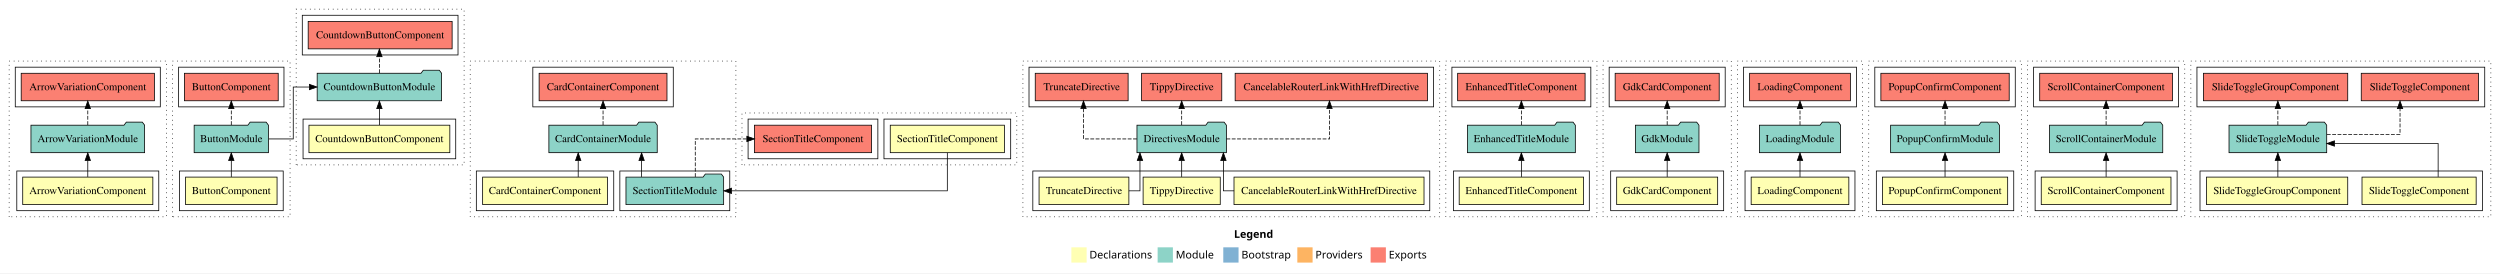
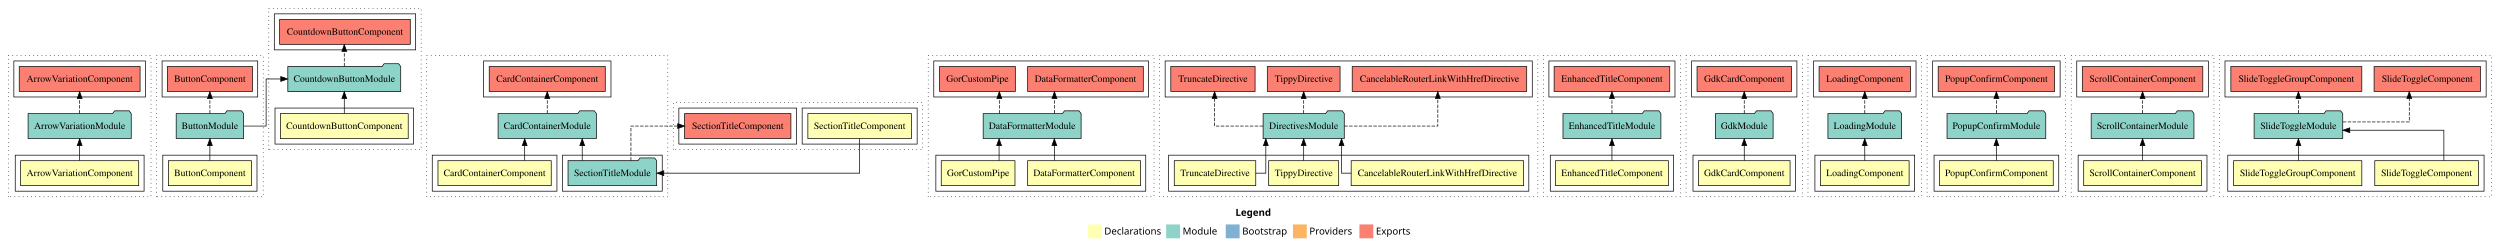
- <svg xmlns="http://www.w3.org/2000/svg" width="3275pt" height="358pt" viewBox="0.00 0.00 3275.00 358.00">
+ <svg xmlns="http://www.w3.org/2000/svg" width="3609pt" height="358pt" viewBox="0.00 0.00 3609.00 358.00">
  <g id="graph0" class="graph" transform="scale(1 1) rotate(0) translate(4 354)">
-     <polygon fill="#ffffff" stroke="transparent" points="-4,4 -4,-354 3271,-354 3271,4 -4,4" />
-     <text text-anchor="start" x="1612.509" y="-42.4" font-family="sans-serif" font-weight="bold" font-size="14.00" fill="#000000">Legend</text>
-     <polygon fill="#ffffb3" stroke="transparent" points="1399.5,-10 1399.5,-30 1419.5,-30 1419.5,-10 1399.5,-10" />
-     <text text-anchor="start" x="1423.129" y="-15.4" font-family="sans-serif" font-size="14.00" fill="#000000">  Declarations</text>
-     <polygon fill="#8dd3c7" stroke="transparent" points="1512.5,-10 1512.5,-30 1532.5,-30 1532.5,-10 1512.5,-10" />
-     <text text-anchor="start" x="1536.225" y="-15.4" font-family="sans-serif" font-size="14.00" fill="#000000">  Module</text>
-     <polygon fill="#80b1d3" stroke="transparent" points="1598.5,-10 1598.5,-30 1618.5,-30 1618.5,-10 1598.5,-10" />
-     <text text-anchor="start" x="1622.281" y="-15.4" font-family="sans-serif" font-size="14.00" fill="#000000">  Bootstrap</text>
-     <polygon fill="#fdb462" stroke="transparent" points="1695.5,-10 1695.5,-30 1715.5,-30 1715.5,-10 1695.5,-10" />
-     <text text-anchor="start" x="1719.173" y="-15.4" font-family="sans-serif" font-size="14.00" fill="#000000">  Providers</text>
-     <polygon fill="#fb8072" stroke="transparent" points="1791.5,-10 1791.5,-30 1811.5,-30 1811.5,-10 1791.5,-10" />
-     <text text-anchor="start" x="1815.226" y="-15.4" font-family="sans-serif" font-size="14.00" fill="#000000">  Exports</text>
+     <polygon fill="#ffffff" stroke="transparent" points="-4,4 -4,-354 3605,-354 3605,4 -4,4" />
+     <text text-anchor="start" x="1779.509" y="-42.4" font-family="sans-serif" font-weight="bold" font-size="14.00" fill="#000000">Legend</text>
+     <polygon fill="#ffffb3" stroke="transparent" points="1566.5,-10 1566.5,-30 1586.5,-30 1586.5,-10 1566.5,-10" />
+     <text text-anchor="start" x="1590.129" y="-15.4" font-family="sans-serif" font-size="14.00" fill="#000000">  Declarations</text>
+     <polygon fill="#8dd3c7" stroke="transparent" points="1679.5,-10 1679.5,-30 1699.5,-30 1699.5,-10 1679.5,-10" />
+     <text text-anchor="start" x="1703.225" y="-15.4" font-family="sans-serif" font-size="14.00" fill="#000000">  Module</text>
+     <polygon fill="#80b1d3" stroke="transparent" points="1765.5,-10 1765.5,-30 1785.5,-30 1785.5,-10 1765.5,-10" />
+     <text text-anchor="start" x="1789.281" y="-15.4" font-family="sans-serif" font-size="14.00" fill="#000000">  Bootstrap</text>
+     <polygon fill="#fdb462" stroke="transparent" points="1862.5,-10 1862.5,-30 1882.5,-30 1882.5,-10 1862.5,-10" />
+     <text text-anchor="start" x="1886.173" y="-15.4" font-family="sans-serif" font-size="14.00" fill="#000000">  Providers</text>
+     <polygon fill="#fb8072" stroke="transparent" points="1958.5,-10 1958.5,-30 1978.5,-30 1978.5,-10 1958.5,-10" />
+     <text text-anchor="start" x="1982.226" y="-15.4" font-family="sans-serif" font-size="14.00" fill="#000000">  Exports</text>
    <g id="clust1" class="cluster">
      <polygon fill="none" stroke="#000000" stroke-dasharray="1,5" points="8,-70 8,-274 214,-274 214,-70 8,-70" />
    </g>
    <g id="clust2" class="cluster">
      <polygon fill="none" stroke="#000000" points="18,-78 18,-130 204,-130 204,-78 18,-78" />
    </g>
    <g id="clust5" class="cluster">
      <polygon fill="none" stroke="#000000" points="16,-214 16,-266 206,-266 206,-214 16,-214" />
    </g>
    <g id="clust8" class="cluster">
      <polygon fill="none" stroke="#000000" stroke-dasharray="1,5" points="222,-70 222,-274 376,-274 376,-70 222,-70" />
    </g>
    <g id="clust9" class="cluster">
      <polygon fill="none" stroke="#000000" points="231,-78 231,-130 367,-130 367,-78 231,-78" />
    </g>
    <g id="clust12" class="cluster">
      <polygon fill="none" stroke="#000000" points="230,-214 230,-266 368,-266 368,-214 230,-214" />
    </g>
    <g id="clust15" class="cluster">
      <polygon fill="none" stroke="#000000" stroke-dasharray="1,5" points="612,-70 612,-274 960,-274 960,-70 612,-70" />
    </g>
    <g id="clust16" class="cluster">
      <polygon fill="none" stroke="#000000" points="620,-78 620,-130 800,-130 800,-78 620,-78" />
    </g>
    <g id="clust18" class="cluster">
      <polygon fill="none" stroke="#000000" points="808,-78 808,-130 952,-130 952,-78 808,-78" />
    </g>
    <g id="clust19" class="cluster">
      <polygon fill="none" stroke="#000000" points="694,-214 694,-266 878,-266 878,-214 694,-214" />
    </g>
    <g id="clust22" class="cluster">
      <polygon fill="none" stroke="#000000" stroke-dasharray="1,5" points="384,-138 384,-342 604,-342 604,-138 384,-138" />
    </g>
    <g id="clust23" class="cluster">
      <polygon fill="none" stroke="#000000" points="393,-146 393,-198 593,-198 593,-146 393,-146" />
    </g>
    <g id="clust26" class="cluster">
      <polygon fill="none" stroke="#000000" points="392,-282 392,-334 596,-334 596,-282 392,-282" />
    </g>
    <g id="clust29" class="cluster">
-       <polygon fill="none" stroke="#000000" stroke-dasharray="1,5" points="1336,-70 1336,-274 1882,-274 1882,-70 1336,-70" />
+       <polygon fill="none" stroke="#000000" stroke-dasharray="1,5" points="1336,-70 1336,-274 1662,-274 1662,-70 1336,-70" />
    </g>
    <g id="clust30" class="cluster">
-       <polygon fill="none" stroke="#000000" points="1349,-78 1349,-130 1869,-130 1869,-78 1349,-78" />
-     </g>
-     <g id="clust35" class="cluster">
-       <polygon fill="none" stroke="#000000" points="1344,-214 1344,-266 1874,-266 1874,-214 1344,-214" />
+       <polygon fill="none" stroke="#000000" points="1347,-78 1347,-130 1650,-130 1650,-78 1347,-78" />
+     </g>
+     <g id="clust34" class="cluster">
+       <polygon fill="none" stroke="#000000" points="1344,-214 1344,-266 1654,-266 1654,-214 1344,-214" />
+     </g>
+     <g id="clust37" class="cluster">
+       <polygon fill="none" stroke="#000000" stroke-dasharray="1,5" points="1670,-70 1670,-274 2216,-274 2216,-70 1670,-70" />
    </g>
    <g id="clust38" class="cluster">
-       <polygon fill="none" stroke="#000000" stroke-dasharray="1,5" points="1890,-70 1890,-274 2088,-274 2088,-70 1890,-70" />
-     </g>
-     <g id="clust39" class="cluster">
-       <polygon fill="none" stroke="#000000" points="1900,-78 1900,-130 2078,-130 2078,-78 1900,-78" />
-     </g>
-     <g id="clust42" class="cluster">
-       <polygon fill="none" stroke="#000000" points="1898,-214 1898,-266 2080,-266 2080,-214 1898,-214" />
-     </g>
-     <g id="clust45" class="cluster">
-       <polygon fill="none" stroke="#000000" stroke-dasharray="1,5" points="2096,-70 2096,-274 2264,-274 2264,-70 2096,-70" />
+       <polygon fill="none" stroke="#000000" points="1683,-78 1683,-130 2203,-130 2203,-78 1683,-78" />
+     </g>
+     <g id="clust43" class="cluster">
+       <polygon fill="none" stroke="#000000" points="1678,-214 1678,-266 2208,-266 2208,-214 1678,-214" />
    </g>
    <g id="clust46" class="cluster">
-       <polygon fill="none" stroke="#000000" points="2106,-78 2106,-130 2254,-130 2254,-78 2106,-78" />
-     </g>
-     <g id="clust49" class="cluster">
-       <polygon fill="none" stroke="#000000" points="2104,-214 2104,-266 2256,-266 2256,-214 2104,-214" />
-     </g>
-     <g id="clust52" class="cluster">
-       <polygon fill="none" stroke="#000000" stroke-dasharray="1,5" points="2272,-70 2272,-274 2436,-274 2436,-70 2272,-70" />
+       <polygon fill="none" stroke="#000000" stroke-dasharray="1,5" points="2224,-70 2224,-274 2422,-274 2422,-70 2224,-70" />
+     </g>
+     <g id="clust47" class="cluster">
+       <polygon fill="none" stroke="#000000" points="2234,-78 2234,-130 2412,-130 2412,-78 2234,-78" />
+     </g>
+     <g id="clust50" class="cluster">
+       <polygon fill="none" stroke="#000000" points="2232,-214 2232,-266 2414,-266 2414,-214 2232,-214" />
    </g>
    <g id="clust53" class="cluster">
-       <polygon fill="none" stroke="#000000" points="2282,-78 2282,-130 2426,-130 2426,-78 2282,-78" />
-     </g>
-     <g id="clust56" class="cluster">
-       <polygon fill="none" stroke="#000000" points="2280,-214 2280,-266 2428,-266 2428,-214 2280,-214" />
-     </g>
-     <g id="clust59" class="cluster">
-       <polygon fill="none" stroke="#000000" stroke-dasharray="1,5" points="2444,-70 2444,-274 2644,-274 2644,-70 2444,-70" />
+       <polygon fill="none" stroke="#000000" stroke-dasharray="1,5" points="2430,-70 2430,-274 2598,-274 2598,-70 2430,-70" />
+     </g>
+     <g id="clust54" class="cluster">
+       <polygon fill="none" stroke="#000000" points="2440,-78 2440,-130 2588,-130 2588,-78 2440,-78" />
+     </g>
+     <g id="clust57" class="cluster">
+       <polygon fill="none" stroke="#000000" points="2438,-214 2438,-266 2590,-266 2590,-214 2438,-214" />
    </g>
    <g id="clust60" class="cluster">
-       <polygon fill="none" stroke="#000000" points="2454,-78 2454,-130 2634,-130 2634,-78 2454,-78" />
-     </g>
-     <g id="clust63" class="cluster">
-       <polygon fill="none" stroke="#000000" points="2452,-214 2452,-266 2636,-266 2636,-214 2452,-214" />
-     </g>
-     <g id="clust66" class="cluster">
-       <polygon fill="none" stroke="#000000" stroke-dasharray="1,5" points="2652,-70 2652,-274 2858,-274 2858,-70 2652,-70" />
+       <polygon fill="none" stroke="#000000" stroke-dasharray="1,5" points="2606,-70 2606,-274 2770,-274 2770,-70 2606,-70" />
+     </g>
+     <g id="clust61" class="cluster">
+       <polygon fill="none" stroke="#000000" points="2616,-78 2616,-130 2760,-130 2760,-78 2616,-78" />
+     </g>
+     <g id="clust64" class="cluster">
+       <polygon fill="none" stroke="#000000" points="2614,-214 2614,-266 2762,-266 2762,-214 2614,-214" />
    </g>
    <g id="clust67" class="cluster">
-       <polygon fill="none" stroke="#000000" points="2662,-78 2662,-130 2848,-130 2848,-78 2662,-78" />
-     </g>
-     <g id="clust70" class="cluster">
-       <polygon fill="none" stroke="#000000" points="2660,-214 2660,-266 2850,-266 2850,-214 2660,-214" />
-     </g>
-     <g id="clust73" class="cluster">
+       <polygon fill="none" stroke="#000000" stroke-dasharray="1,5" points="2778,-70 2778,-274 2978,-274 2978,-70 2778,-70" />
+     </g>
+     <g id="clust68" class="cluster">
+       <polygon fill="none" stroke="#000000" points="2788,-78 2788,-130 2968,-130 2968,-78 2788,-78" />
+     </g>
+     <g id="clust71" class="cluster">
+       <polygon fill="none" stroke="#000000" points="2786,-214 2786,-266 2970,-266 2970,-214 2786,-214" />
+     </g>
+     <g id="clust74" class="cluster">
+       <polygon fill="none" stroke="#000000" stroke-dasharray="1,5" points="2986,-70 2986,-274 3192,-274 3192,-70 2986,-70" />
+     </g>
+     <g id="clust75" class="cluster">
+       <polygon fill="none" stroke="#000000" points="2996,-78 2996,-130 3182,-130 3182,-78 2996,-78" />
+     </g>
+     <g id="clust78" class="cluster">
+       <polygon fill="none" stroke="#000000" points="2994,-214 2994,-266 3184,-266 3184,-214 2994,-214" />
+     </g>
+     <g id="clust81" class="cluster">
      <polygon fill="none" stroke="#000000" stroke-dasharray="1,5" points="968,-138 968,-206 1328,-206 1328,-138 968,-138" />
    </g>
-     <g id="clust74" class="cluster">
+     <g id="clust82" class="cluster">
      <polygon fill="none" stroke="#000000" points="1154,-146 1154,-198 1320,-198 1320,-146 1154,-146" />
    </g>
-     <g id="clust77" class="cluster">
+     <g id="clust85" class="cluster">
      <polygon fill="none" stroke="#000000" points="976,-146 976,-198 1146,-198 1146,-146 976,-146" />
    </g>
-     <g id="clust80" class="cluster">
-       <polygon fill="none" stroke="#000000" stroke-dasharray="1,5" points="2866,-70 2866,-274 3259,-274 3259,-70 2866,-70" />
-     </g>
-     <g id="clust81" class="cluster">
-       <polygon fill="none" stroke="#000000" points="2878,-78 2878,-130 3248,-130 3248,-78 2878,-78" />
-     </g>
-     <g id="clust85" class="cluster">
-       <polygon fill="none" stroke="#000000" points="2874,-214 2874,-266 3251,-266 3251,-214 2874,-214" />
+     <g id="clust88" class="cluster">
+       <polygon fill="none" stroke="#000000" stroke-dasharray="1,5" points="3200,-70 3200,-274 3593,-274 3593,-70 3200,-70" />
+     </g>
+     <g id="clust89" class="cluster">
+       <polygon fill="none" stroke="#000000" points="3212,-78 3212,-130 3582,-130 3582,-78 3212,-78" />
+     </g>
+     <g id="clust93" class="cluster">
+       <polygon fill="none" stroke="#000000" points="3208,-214 3208,-266 3585,-266 3585,-214 3208,-214" />
    </g>
    <g id="node1" class="node">
      <polygon fill="#ffffb3" stroke="#000000" points="196.235,-122 25.765,-122 25.765,-86 196.235,-86 196.235,-122" />
      <text text-anchor="middle" x="111" y="-99.8" font-family="Times,serif" font-size="14.00" fill="#000000">ArrowVariationComponent</text>
    </g>
    <g id="node2" class="node">
      <polygon fill="#8dd3c7" stroke="#000000" points="185.452,-190 182.452,-194 161.452,-194 158.452,-190 36.548,-190 36.548,-154 185.452,-154 185.452,-190" />
      <text text-anchor="middle" x="111" y="-167.8" font-family="Times,serif" font-size="14.00" fill="#000000">ArrowVariationModule</text>
    </g>
    <g id="edge1" class="edge">
      <path fill="none" stroke="#000000" d="M111,-122.223C111,-122.223 111,-143.727 111,-143.727" />
      <polygon fill="#000000" stroke="#000000" points="107.5,-143.727 111,-153.727 114.5,-143.727 107.5,-143.727" />
    </g>
    <g id="node3" class="node">
      <polygon fill="#fb8072" stroke="#000000" points="198.235,-258 23.765,-258 23.765,-222 198.235,-222 198.235,-258" />
      <text text-anchor="middle" x="111" y="-235.8" font-family="Times,serif" font-size="14.00" fill="#000000">ArrowVariationComponent </text>
    </g>
    <g id="edge2" class="edge">
      <path fill="none" stroke="#000000" stroke-dasharray="5,2" d="M111,-190.223C111,-190.223 111,-211.727 111,-211.727" />
      <polygon fill="#000000" stroke="#000000" points="107.5,-211.727 111,-221.727 114.5,-211.727 107.5,-211.727" />
    </g>
    <g id="node4" class="node">
      <polygon fill="#ffffb3" stroke="#000000" points="358.951,-122 239.049,-122 239.049,-86 358.951,-86 358.951,-122" />
      <text text-anchor="middle" x="299" y="-99.8" font-family="Times,serif" font-size="14.00" fill="#000000">ButtonComponent</text>
    </g>
    <g id="node5" class="node">
      <polygon fill="#8dd3c7" stroke="#000000" points="347.668,-190 344.668,-194 323.668,-194 320.668,-190 250.332,-190 250.332,-154 347.668,-154 347.668,-190" />
      <text text-anchor="middle" x="299" y="-167.8" font-family="Times,serif" font-size="14.00" fill="#000000">ButtonModule</text>
    </g>
    <g id="edge3" class="edge">
      <path fill="none" stroke="#000000" d="M299,-122.223C299,-122.223 299,-143.727 299,-143.727" />
      <polygon fill="#000000" stroke="#000000" points="295.5,-143.727 299,-153.727 302.5,-143.727 295.5,-143.727" />
    </g>
    <g id="node6" class="node">
      <polygon fill="#fb8072" stroke="#000000" points="360.45,-258 237.55,-258 237.55,-222 360.45,-222 360.45,-258" />
      <text text-anchor="middle" x="299" y="-235.8" font-family="Times,serif" font-size="14.00" fill="#000000">ButtonComponent </text>
    </g>
    <g id="edge4" class="edge">
      <path fill="none" stroke="#000000" stroke-dasharray="5,2" d="M299,-190.223C299,-190.223 299,-211.727 299,-211.727" />
      <polygon fill="#000000" stroke="#000000" points="295.5,-211.727 299,-221.727 302.5,-211.727 295.5,-211.727" />
    </g>
    <g id="node12" class="node">
      <polygon fill="#8dd3c7" stroke="#000000" points="574.501,-258 571.501,-262 550.501,-262 547.501,-258 411.499,-258 411.499,-222 574.501,-222 574.501,-258" />
      <text text-anchor="middle" x="493" y="-235.8" font-family="Times,serif" font-size="14.00" fill="#000000">CountdownButtonModule</text>
    </g>
    <g id="edge9" class="edge">
      <path fill="none" stroke="#000000" d="M348.087,-172C365.181,-172 380.167,-172 380.167,-172 380.167,-172 380.167,-240 380.167,-240 380.167,-240 401.298,-240 401.298,-240" />
      <polygon fill="#000000" stroke="#000000" points="401.298,-243.5 411.298,-240 401.297,-236.5 401.298,-243.5" />
    </g>
    <g id="node7" class="node">
      <polygon fill="#ffffb3" stroke="#000000" points="791.752,-122 628.248,-122 628.248,-86 791.752,-86 791.752,-122" />
      <text text-anchor="middle" x="710" y="-99.8" font-family="Times,serif" font-size="14.00" fill="#000000">CardContainerComponent</text>
    </g>
    <g id="node8" class="node">
      <polygon fill="#8dd3c7" stroke="#000000" points="856.969,-190 853.969,-194 832.969,-194 829.969,-190 715.031,-190 715.031,-154 856.969,-154 856.969,-190" />
      <text text-anchor="middle" x="786" y="-167.8" font-family="Times,serif" font-size="14.00" fill="#000000">CardContainerModule</text>
    </g>
    <g id="edge5" class="edge">
      <path fill="none" stroke="#000000" d="M753.446,-122.223C753.446,-122.223 753.446,-143.727 753.446,-143.727" />
      <polygon fill="#000000" stroke="#000000" points="749.946,-143.727 753.446,-153.727 756.946,-143.727 749.946,-143.727" />
    </g>
    <g id="node10" class="node">
      <polygon fill="#fb8072" stroke="#000000" points="869.752,-258 702.248,-258 702.248,-222 869.752,-222 869.752,-258" />
      <text text-anchor="middle" x="786" y="-235.8" font-family="Times,serif" font-size="14.00" fill="#000000">CardContainerComponent </text>
    </g>
    <g id="edge7" class="edge">
      <path fill="none" stroke="#000000" stroke-dasharray="5,2" d="M786,-190.223C786,-190.223 786,-211.727 786,-211.727" />
      <polygon fill="#000000" stroke="#000000" points="782.5,-211.727 786,-221.727 789.5,-211.727 782.5,-211.727" />
    </g>
    <g id="node9" class="node">
      <polygon fill="#8dd3c7" stroke="#000000" points="943.982,-122 940.982,-126 919.982,-126 916.982,-122 816.018,-122 816.018,-86 943.982,-86 943.982,-122" />
      <text text-anchor="middle" x="880" y="-99.8" font-family="Times,serif" font-size="14.00" fill="#000000">SectionTitleModule</text>
    </g>
    <g id="edge6" class="edge">
      <path fill="none" stroke="#000000" d="M836.497,-122.223C836.497,-122.223 836.497,-143.727 836.497,-143.727" />
      <polygon fill="#000000" stroke="#000000" points="832.997,-143.727 836.497,-153.727 839.997,-143.727 832.997,-143.727" />
    </g>
-     <g id="node37" class="node">
+     <g id="node42" class="node">
      <polygon fill="#fb8072" stroke="#000000" points="1137.765,-190 984.235,-190 984.235,-154 1137.765,-154 1137.765,-190" />
      <text text-anchor="middle" x="1061" y="-167.8" font-family="Times,serif" font-size="14.00" fill="#000000">SectionTitleComponent </text>
    </g>
-     <g id="edge28" class="edge">
+     <g id="edge32" class="edge">
      <path fill="none" stroke="#000000" stroke-dasharray="5,2" d="M906.808,-122.223C906.808,-142.365 906.808,-172 906.808,-172 906.808,-172 974.356,-172 974.356,-172" />
      <polygon fill="#000000" stroke="#000000" points="974.356,-175.5 984.356,-172 974.356,-168.5 974.356,-175.5" />
    </g>
    <g id="node11" class="node">
      <polygon fill="#ffffb3" stroke="#000000" points="585.284,-190 400.716,-190 400.716,-154 585.284,-154 585.284,-190" />
      <text text-anchor="middle" x="493" y="-167.8" font-family="Times,serif" font-size="14.00" fill="#000000">CountdownButtonComponent</text>
    </g>
    <g id="edge8" class="edge">
      <path fill="none" stroke="#000000" d="M493,-190.223C493,-190.223 493,-211.727 493,-211.727" />
      <polygon fill="#000000" stroke="#000000" points="489.5,-211.727 493,-221.727 496.5,-211.727 489.5,-211.727" />
    </g>
    <g id="node13" class="node">
      <polygon fill="#fb8072" stroke="#000000" points="588.284,-326 399.716,-326 399.716,-290 588.284,-290 588.284,-326" />
      <text text-anchor="middle" x="494" y="-303.8" font-family="Times,serif" font-size="14.00" fill="#000000">CountdownButtonComponent </text>
    </g>
    <g id="edge10" class="edge">
      <path fill="none" stroke="#000000" stroke-dasharray="5,2" d="M493,-258.223C493,-258.223 493,-279.727 493,-279.727" />
      <polygon fill="#000000" stroke="#000000" points="489.5,-279.727 493,-289.727 496.5,-279.727 489.5,-279.727" />
    </g>
    <g id="node14" class="node">
-       <polygon fill="#ffffb3" stroke="#000000" points="1861.458,-122 1612.542,-122 1612.542,-86 1861.458,-86 1861.458,-122" />
-       <text text-anchor="middle" x="1737" y="-99.8" font-family="Times,serif" font-size="14.00" fill="#000000">CancelableRouterLinkWithHrefDirective</text>
+       <polygon fill="#ffffb3" stroke="#000000" points="1642.464,-122 1479.536,-122 1479.536,-86 1642.464,-86 1642.464,-122" />
+       <text text-anchor="middle" x="1561" y="-99.8" font-family="Times,serif" font-size="14.00" fill="#000000">DataFormatterComponent</text>
+     </g>
+     <g id="node16" class="node">
+       <polygon fill="#8dd3c7" stroke="#000000" points="1556.681,-190 1553.681,-194 1532.681,-194 1529.681,-190 1415.319,-190 1415.319,-154 1556.681,-154 1556.681,-190" />
+       <text text-anchor="middle" x="1486" y="-167.8" font-family="Times,serif" font-size="14.00" fill="#000000">DataFormatterModule</text>
+     </g>
+     <g id="edge11" class="edge">
+       <path fill="none" stroke="#000000" d="M1518.054,-122.223C1518.054,-122.223 1518.054,-143.727 1518.054,-143.727" />
+       <polygon fill="#000000" stroke="#000000" points="1514.554,-143.727 1518.054,-153.727 1521.554,-143.727 1514.554,-143.727" />
+     </g>
+     <g id="node15" class="node">
+       <polygon fill="#ffffb3" stroke="#000000" points="1461.218,-122 1354.782,-122 1354.782,-86 1461.218,-86 1461.218,-122" />
+       <text text-anchor="middle" x="1408" y="-99.8" font-family="Times,serif" font-size="14.00" fill="#000000">GorCustomPipe</text>
+     </g>
+     <g id="edge12" class="edge">
+       <path fill="none" stroke="#000000" d="M1438.259,-122.223C1438.259,-122.223 1438.259,-143.727 1438.259,-143.727" />
+       <polygon fill="#000000" stroke="#000000" points="1434.759,-143.727 1438.259,-153.727 1441.759,-143.727 1434.759,-143.727" />
    </g>
    <g id="node17" class="node">
-       <polygon fill="#8dd3c7" stroke="#000000" points="1602.577,-190 1599.577,-194 1578.577,-194 1575.577,-190 1485.423,-190 1485.423,-154 1602.577,-154 1602.577,-190" />
-       <text text-anchor="middle" x="1544" y="-167.8" font-family="Times,serif" font-size="14.00" fill="#000000">DirectivesModule</text>
-     </g>
-     <g id="edge11" class="edge">
-       <path fill="none" stroke="#000000" d="M1612.678,-104C1604.034,-104 1598.651,-104 1598.651,-104 1598.651,-104 1598.651,-143.777 1598.651,-143.777" />
-       <polygon fill="#000000" stroke="#000000" points="1595.151,-143.777 1598.651,-153.777 1602.151,-143.777 1595.151,-143.777" />
-     </g>
-     <g id="node15" class="node">
-       <polygon fill="#ffffb3" stroke="#000000" points="1594.527,-122 1493.473,-122 1493.473,-86 1594.527,-86 1594.527,-122" />
-       <text text-anchor="middle" x="1544" y="-99.8" font-family="Times,serif" font-size="14.00" fill="#000000">TippyDirective</text>
-     </g>
-     <g id="edge12" class="edge">
-       <path fill="none" stroke="#000000" d="M1544,-122.223C1544,-122.223 1544,-143.727 1544,-143.727" />
-       <polygon fill="#000000" stroke="#000000" points="1540.5,-143.727 1544,-153.727 1547.5,-143.727 1540.5,-143.727" />
-     </g>
-     <g id="node16" class="node">
-       <polygon fill="#ffffb3" stroke="#000000" points="1474.831,-122 1357.169,-122 1357.169,-86 1474.831,-86 1474.831,-122" />
-       <text text-anchor="middle" x="1416" y="-99.8" font-family="Times,serif" font-size="14.00" fill="#000000">TruncateDirective</text>
+       <polygon fill="#fb8072" stroke="#000000" points="1646.464,-258 1479.536,-258 1479.536,-222 1646.464,-222 1646.464,-258" />
+       <text text-anchor="middle" x="1563" y="-235.8" font-family="Times,serif" font-size="14.00" fill="#000000">DataFormatterComponent </text>
    </g>
    <g id="edge13" class="edge">
-       <path fill="none" stroke="#000000" d="M1474.858,-104C1483.385,-104 1489.349,-104 1489.349,-104 1489.349,-104 1489.349,-143.777 1489.349,-143.777" />
-       <polygon fill="#000000" stroke="#000000" points="1485.849,-143.777 1489.349,-153.777 1492.849,-143.777 1485.849,-143.777" />
+       <path fill="none" stroke="#000000" stroke-dasharray="5,2" d="M1518.179,-190.223C1518.179,-190.223 1518.179,-211.727 1518.179,-211.727" />
+       <polygon fill="#000000" stroke="#000000" points="1514.679,-211.727 1518.179,-221.727 1521.679,-211.727 1514.679,-211.727" />
    </g>
    <g id="node18" class="node">
-       <polygon fill="#fb8072" stroke="#000000" points="1865.957,-258 1614.043,-258 1614.043,-222 1865.957,-222 1865.957,-258" />
-       <text text-anchor="middle" x="1740" y="-235.8" font-family="Times,serif" font-size="14.00" fill="#000000">CancelableRouterLinkWithHrefDirective </text>
+       <polygon fill="#fb8072" stroke="#000000" points="1461.718,-258 1352.282,-258 1352.282,-222 1461.718,-222 1461.718,-258" />
+       <text text-anchor="middle" x="1407" y="-235.8" font-family="Times,serif" font-size="14.00" fill="#000000">GorCustomPipe </text>
    </g>
    <g id="edge14" class="edge">
-       <path fill="none" stroke="#000000" stroke-dasharray="5,2" d="M1602.619,-172C1659.608,-172 1737.625,-172 1737.625,-172 1737.625,-172 1737.625,-211.777 1737.625,-211.777" />
-       <polygon fill="#000000" stroke="#000000" points="1734.125,-211.777 1737.625,-221.777 1741.125,-211.777 1734.125,-211.777" />
+       <path fill="none" stroke="#000000" stroke-dasharray="5,2" d="M1438.634,-190.223C1438.634,-190.223 1438.634,-211.727 1438.634,-211.727" />
+       <polygon fill="#000000" stroke="#000000" points="1435.134,-211.727 1438.634,-221.727 1442.134,-211.727 1435.134,-211.727" />
    </g>
    <g id="node19" class="node">
-       <polygon fill="#fb8072" stroke="#000000" points="1596.526,-258 1491.474,-258 1491.474,-222 1596.526,-222 1596.526,-258" />
-       <text text-anchor="middle" x="1544" y="-235.8" font-family="Times,serif" font-size="14.00" fill="#000000">TippyDirective </text>
+       <polygon fill="#ffffb3" stroke="#000000" points="2195.458,-122 1946.542,-122 1946.542,-86 2195.458,-86 2195.458,-122" />
+       <text text-anchor="middle" x="2071" y="-99.8" font-family="Times,serif" font-size="14.00" fill="#000000">CancelableRouterLinkWithHrefDirective</text>
+     </g>
+     <g id="node22" class="node">
+       <polygon fill="#8dd3c7" stroke="#000000" points="1936.577,-190 1933.577,-194 1912.577,-194 1909.577,-190 1819.423,-190 1819.423,-154 1936.577,-154 1936.577,-190" />
+       <text text-anchor="middle" x="1878" y="-167.8" font-family="Times,serif" font-size="14.00" fill="#000000">DirectivesModule</text>
    </g>
    <g id="edge15" class="edge">
-       <path fill="none" stroke="#000000" stroke-dasharray="5,2" d="M1544,-190.223C1544,-190.223 1544,-211.727 1544,-211.727" />
-       <polygon fill="#000000" stroke="#000000" points="1540.5,-211.727 1544,-221.727 1547.5,-211.727 1540.5,-211.727" />
+       <path fill="none" stroke="#000000" d="M1946.678,-104C1938.034,-104 1932.651,-104 1932.651,-104 1932.651,-104 1932.651,-143.777 1932.651,-143.777" />
+       <polygon fill="#000000" stroke="#000000" points="1929.151,-143.777 1932.651,-153.777 1936.151,-143.777 1929.151,-143.777" />
    </g>
    <g id="node20" class="node">
-       <polygon fill="#fb8072" stroke="#000000" points="1473.831,-258 1352.169,-258 1352.169,-222 1473.831,-222 1473.831,-258" />
-       <text text-anchor="middle" x="1413" y="-235.8" font-family="Times,serif" font-size="14.00" fill="#000000">TruncateDirective </text>
+       <polygon fill="#ffffb3" stroke="#000000" points="1928.527,-122 1827.473,-122 1827.473,-86 1928.527,-86 1928.527,-122" />
+       <text text-anchor="middle" x="1878" y="-99.8" font-family="Times,serif" font-size="14.00" fill="#000000">TippyDirective</text>
    </g>
    <g id="edge16" class="edge">
-       <path fill="none" stroke="#000000" stroke-dasharray="5,2" d="M1485.333,-172C1451.41,-172 1415.375,-172 1415.375,-172 1415.375,-172 1415.375,-211.777 1415.375,-211.777" />
-       <polygon fill="#000000" stroke="#000000" points="1411.875,-211.777 1415.375,-221.777 1418.875,-211.777 1411.875,-211.777" />
+       <path fill="none" stroke="#000000" d="M1878,-122.223C1878,-122.223 1878,-143.727 1878,-143.727" />
+       <polygon fill="#000000" stroke="#000000" points="1874.5,-143.727 1878,-153.727 1881.5,-143.727 1874.5,-143.727" />
    </g>
    <g id="node21" class="node">
-       <polygon fill="#ffffb3" stroke="#000000" points="2070.468,-122 1907.532,-122 1907.532,-86 2070.468,-86 2070.468,-122" />
-       <text text-anchor="middle" x="1989" y="-99.8" font-family="Times,serif" font-size="14.00" fill="#000000">EnhancedTitleComponent</text>
-     </g>
-     <g id="node22" class="node">
-       <polygon fill="#8dd3c7" stroke="#000000" points="2059.685,-190 2056.685,-194 2035.685,-194 2032.685,-190 1918.315,-190 1918.315,-154 2059.685,-154 2059.685,-190" />
-       <text text-anchor="middle" x="1989" y="-167.8" font-family="Times,serif" font-size="14.00" fill="#000000">EnhancedTitleModule</text>
+       <polygon fill="#ffffb3" stroke="#000000" points="1808.831,-122 1691.169,-122 1691.169,-86 1808.831,-86 1808.831,-122" />
+       <text text-anchor="middle" x="1750" y="-99.8" font-family="Times,serif" font-size="14.00" fill="#000000">TruncateDirective</text>
    </g>
    <g id="edge17" class="edge">
-       <path fill="none" stroke="#000000" d="M1989,-122.223C1989,-122.223 1989,-143.727 1989,-143.727" />
-       <polygon fill="#000000" stroke="#000000" points="1985.5,-143.727 1989,-153.727 1992.5,-143.727 1985.5,-143.727" />
+       <path fill="none" stroke="#000000" d="M1808.858,-104C1817.385,-104 1823.349,-104 1823.349,-104 1823.349,-104 1823.349,-143.777 1823.349,-143.777" />
+       <polygon fill="#000000" stroke="#000000" points="1819.849,-143.777 1823.349,-153.777 1826.849,-143.777 1819.849,-143.777" />
    </g>
    <g id="node23" class="node">
-       <polygon fill="#fb8072" stroke="#000000" points="2072.468,-258 1905.532,-258 1905.532,-222 2072.468,-222 2072.468,-258" />
-       <text text-anchor="middle" x="1989" y="-235.8" font-family="Times,serif" font-size="14.00" fill="#000000">EnhancedTitleComponent </text>
+       <polygon fill="#fb8072" stroke="#000000" points="2199.957,-258 1948.043,-258 1948.043,-222 2199.957,-222 2199.957,-258" />
+       <text text-anchor="middle" x="2074" y="-235.8" font-family="Times,serif" font-size="14.00" fill="#000000">CancelableRouterLinkWithHrefDirective </text>
    </g>
    <g id="edge18" class="edge">
-       <path fill="none" stroke="#000000" stroke-dasharray="5,2" d="M1989,-190.223C1989,-190.223 1989,-211.727 1989,-211.727" />
-       <polygon fill="#000000" stroke="#000000" points="1985.5,-211.727 1989,-221.727 1992.5,-211.727 1985.5,-211.727" />
+       <path fill="none" stroke="#000000" stroke-dasharray="5,2" d="M1936.619,-172C1993.608,-172 2071.625,-172 2071.625,-172 2071.625,-172 2071.625,-211.777 2071.625,-211.777" />
+       <polygon fill="#000000" stroke="#000000" points="2068.125,-211.777 2071.625,-221.777 2075.125,-211.777 2068.125,-211.777" />
    </g>
    <g id="node24" class="node">
-       <polygon fill="#ffffb3" stroke="#000000" points="2246.151,-122 2113.849,-122 2113.849,-86 2246.151,-86 2246.151,-122" />
-       <text text-anchor="middle" x="2180" y="-99.8" font-family="Times,serif" font-size="14.00" fill="#000000">GdkCardComponent</text>
+       <polygon fill="#fb8072" stroke="#000000" points="1930.526,-258 1825.474,-258 1825.474,-222 1930.526,-222 1930.526,-258" />
+       <text text-anchor="middle" x="1878" y="-235.8" font-family="Times,serif" font-size="14.00" fill="#000000">TippyDirective </text>
+     </g>
+     <g id="edge19" class="edge">
+       <path fill="none" stroke="#000000" stroke-dasharray="5,2" d="M1878,-190.223C1878,-190.223 1878,-211.727 1878,-211.727" />
+       <polygon fill="#000000" stroke="#000000" points="1874.5,-211.727 1878,-221.727 1881.5,-211.727 1874.5,-211.727" />
    </g>
    <g id="node25" class="node">
-       <polygon fill="#8dd3c7" stroke="#000000" points="2221.657,-190 2218.657,-194 2197.657,-194 2194.657,-190 2138.343,-190 2138.343,-154 2221.657,-154 2221.657,-190" />
-       <text text-anchor="middle" x="2180" y="-167.8" font-family="Times,serif" font-size="14.00" fill="#000000">GdkModule</text>
-     </g>
-     <g id="edge19" class="edge">
-       <path fill="none" stroke="#000000" d="M2180,-122.223C2180,-122.223 2180,-143.727 2180,-143.727" />
-       <polygon fill="#000000" stroke="#000000" points="2176.5,-143.727 2180,-153.727 2183.5,-143.727 2176.5,-143.727" />
+       <polygon fill="#fb8072" stroke="#000000" points="1807.831,-258 1686.169,-258 1686.169,-222 1807.831,-222 1807.831,-258" />
+       <text text-anchor="middle" x="1747" y="-235.8" font-family="Times,serif" font-size="14.00" fill="#000000">TruncateDirective </text>
+     </g>
+     <g id="edge20" class="edge">
+       <path fill="none" stroke="#000000" stroke-dasharray="5,2" d="M1819.333,-172C1785.41,-172 1749.375,-172 1749.375,-172 1749.375,-172 1749.375,-211.777 1749.375,-211.777" />
+       <polygon fill="#000000" stroke="#000000" points="1745.875,-211.777 1749.375,-221.777 1752.875,-211.777 1745.875,-211.777" />
    </g>
    <g id="node26" class="node">
-       <polygon fill="#fb8072" stroke="#000000" points="2248.151,-258 2111.849,-258 2111.849,-222 2248.151,-222 2248.151,-258" />
-       <text text-anchor="middle" x="2180" y="-235.8" font-family="Times,serif" font-size="14.00" fill="#000000">GdkCardComponent </text>
-     </g>
-     <g id="edge20" class="edge">
-       <path fill="none" stroke="#000000" stroke-dasharray="5,2" d="M2180,-190.223C2180,-190.223 2180,-211.727 2180,-211.727" />
-       <polygon fill="#000000" stroke="#000000" points="2176.5,-211.727 2180,-221.727 2183.5,-211.727 2176.5,-211.727" />
+       <polygon fill="#ffffb3" stroke="#000000" points="2404.468,-122 2241.532,-122 2241.532,-86 2404.468,-86 2404.468,-122" />
+       <text text-anchor="middle" x="2323" y="-99.8" font-family="Times,serif" font-size="14.00" fill="#000000">EnhancedTitleComponent</text>
    </g>
    <g id="node27" class="node">
-       <polygon fill="#ffffb3" stroke="#000000" points="2417.99,-122 2290.01,-122 2290.01,-86 2417.99,-86 2417.99,-122" />
-       <text text-anchor="middle" x="2354" y="-99.8" font-family="Times,serif" font-size="14.00" fill="#000000">LoadingComponent</text>
+       <polygon fill="#8dd3c7" stroke="#000000" points="2393.685,-190 2390.685,-194 2369.685,-194 2366.685,-190 2252.315,-190 2252.315,-154 2393.685,-154 2393.685,-190" />
+       <text text-anchor="middle" x="2323" y="-167.8" font-family="Times,serif" font-size="14.00" fill="#000000">EnhancedTitleModule</text>
+     </g>
+     <g id="edge21" class="edge">
+       <path fill="none" stroke="#000000" d="M2323,-122.223C2323,-122.223 2323,-143.727 2323,-143.727" />
+       <polygon fill="#000000" stroke="#000000" points="2319.5,-143.727 2323,-153.727 2326.5,-143.727 2319.5,-143.727" />
    </g>
    <g id="node28" class="node">
-       <polygon fill="#8dd3c7" stroke="#000000" points="2407.208,-190 2404.208,-194 2383.208,-194 2380.208,-190 2300.792,-190 2300.792,-154 2407.208,-154 2407.208,-190" />
-       <text text-anchor="middle" x="2354" y="-167.8" font-family="Times,serif" font-size="14.00" fill="#000000">LoadingModule</text>
-     </g>
-     <g id="edge21" class="edge">
-       <path fill="none" stroke="#000000" d="M2354,-122.223C2354,-122.223 2354,-143.727 2354,-143.727" />
-       <polygon fill="#000000" stroke="#000000" points="2350.5,-143.727 2354,-153.727 2357.5,-143.727 2350.5,-143.727" />
+       <polygon fill="#fb8072" stroke="#000000" points="2406.468,-258 2239.532,-258 2239.532,-222 2406.468,-222 2406.468,-258" />
+       <text text-anchor="middle" x="2323" y="-235.8" font-family="Times,serif" font-size="14.00" fill="#000000">EnhancedTitleComponent </text>
+     </g>
+     <g id="edge22" class="edge">
+       <path fill="none" stroke="#000000" stroke-dasharray="5,2" d="M2323,-190.223C2323,-190.223 2323,-211.727 2323,-211.727" />
+       <polygon fill="#000000" stroke="#000000" points="2319.5,-211.727 2323,-221.727 2326.5,-211.727 2319.5,-211.727" />
    </g>
    <g id="node29" class="node">
-       <polygon fill="#fb8072" stroke="#000000" points="2419.991,-258 2288.009,-258 2288.009,-222 2419.991,-222 2419.991,-258" />
-       <text text-anchor="middle" x="2354" y="-235.8" font-family="Times,serif" font-size="14.00" fill="#000000">LoadingComponent </text>
-     </g>
-     <g id="edge22" class="edge">
-       <path fill="none" stroke="#000000" stroke-dasharray="5,2" d="M2354,-190.223C2354,-190.223 2354,-211.727 2354,-211.727" />
-       <polygon fill="#000000" stroke="#000000" points="2350.5,-211.727 2354,-221.727 2357.5,-211.727 2350.5,-211.727" />
+       <polygon fill="#ffffb3" stroke="#000000" points="2580.151,-122 2447.849,-122 2447.849,-86 2580.151,-86 2580.151,-122" />
+       <text text-anchor="middle" x="2514" y="-99.8" font-family="Times,serif" font-size="14.00" fill="#000000">GdkCardComponent</text>
    </g>
    <g id="node30" class="node">
-       <polygon fill="#ffffb3" stroke="#000000" points="2626.055,-122 2461.945,-122 2461.945,-86 2626.055,-86 2626.055,-122" />
-       <text text-anchor="middle" x="2544" y="-99.8" font-family="Times,serif" font-size="14.00" fill="#000000">PopupConfirmComponent</text>
+       <polygon fill="#8dd3c7" stroke="#000000" points="2555.657,-190 2552.657,-194 2531.657,-194 2528.657,-190 2472.343,-190 2472.343,-154 2555.657,-154 2555.657,-190" />
+       <text text-anchor="middle" x="2514" y="-167.8" font-family="Times,serif" font-size="14.00" fill="#000000">GdkModule</text>
+     </g>
+     <g id="edge23" class="edge">
+       <path fill="none" stroke="#000000" d="M2514,-122.223C2514,-122.223 2514,-143.727 2514,-143.727" />
+       <polygon fill="#000000" stroke="#000000" points="2510.5,-143.727 2514,-153.727 2517.5,-143.727 2510.5,-143.727" />
    </g>
    <g id="node31" class="node">
-       <polygon fill="#8dd3c7" stroke="#000000" points="2615.272,-190 2612.272,-194 2591.272,-194 2588.272,-190 2472.728,-190 2472.728,-154 2615.272,-154 2615.272,-190" />
-       <text text-anchor="middle" x="2544" y="-167.8" font-family="Times,serif" font-size="14.00" fill="#000000">PopupConfirmModule</text>
-     </g>
-     <g id="edge23" class="edge">
-       <path fill="none" stroke="#000000" d="M2544,-122.223C2544,-122.223 2544,-143.727 2544,-143.727" />
-       <polygon fill="#000000" stroke="#000000" points="2540.5,-143.727 2544,-153.727 2547.5,-143.727 2540.5,-143.727" />
+       <polygon fill="#fb8072" stroke="#000000" points="2582.151,-258 2445.849,-258 2445.849,-222 2582.151,-222 2582.151,-258" />
+       <text text-anchor="middle" x="2514" y="-235.8" font-family="Times,serif" font-size="14.00" fill="#000000">GdkCardComponent </text>
+     </g>
+     <g id="edge24" class="edge">
+       <path fill="none" stroke="#000000" stroke-dasharray="5,2" d="M2514,-190.223C2514,-190.223 2514,-211.727 2514,-211.727" />
+       <polygon fill="#000000" stroke="#000000" points="2510.5,-211.727 2514,-221.727 2517.5,-211.727 2510.5,-211.727" />
    </g>
    <g id="node32" class="node">
-       <polygon fill="#fb8072" stroke="#000000" points="2628.054,-258 2459.946,-258 2459.946,-222 2628.054,-222 2628.054,-258" />
-       <text text-anchor="middle" x="2544" y="-235.8" font-family="Times,serif" font-size="14.00" fill="#000000">PopupConfirmComponent </text>
-     </g>
-     <g id="edge24" class="edge">
-       <path fill="none" stroke="#000000" stroke-dasharray="5,2" d="M2544,-190.223C2544,-190.223 2544,-211.727 2544,-211.727" />
-       <polygon fill="#000000" stroke="#000000" points="2540.5,-211.727 2544,-221.727 2547.5,-211.727 2540.5,-211.727" />
+       <polygon fill="#ffffb3" stroke="#000000" points="2751.99,-122 2624.01,-122 2624.01,-86 2751.99,-86 2751.99,-122" />
+       <text text-anchor="middle" x="2688" y="-99.8" font-family="Times,serif" font-size="14.00" fill="#000000">LoadingComponent</text>
    </g>
    <g id="node33" class="node">
-       <polygon fill="#ffffb3" stroke="#000000" points="2839.979,-122 2670.021,-122 2670.021,-86 2839.979,-86 2839.979,-122" />
-       <text text-anchor="middle" x="2755" y="-99.8" font-family="Times,serif" font-size="14.00" fill="#000000">ScrollContainerComponent</text>
+       <polygon fill="#8dd3c7" stroke="#000000" points="2741.208,-190 2738.208,-194 2717.208,-194 2714.208,-190 2634.792,-190 2634.792,-154 2741.208,-154 2741.208,-190" />
+       <text text-anchor="middle" x="2688" y="-167.8" font-family="Times,serif" font-size="14.00" fill="#000000">LoadingModule</text>
+     </g>
+     <g id="edge25" class="edge">
+       <path fill="none" stroke="#000000" d="M2688,-122.223C2688,-122.223 2688,-143.727 2688,-143.727" />
+       <polygon fill="#000000" stroke="#000000" points="2684.5,-143.727 2688,-153.727 2691.5,-143.727 2684.5,-143.727" />
    </g>
    <g id="node34" class="node">
-       <polygon fill="#8dd3c7" stroke="#000000" points="2829.197,-190 2826.197,-194 2805.197,-194 2802.197,-190 2680.803,-190 2680.803,-154 2829.197,-154 2829.197,-190" />
-       <text text-anchor="middle" x="2755" y="-167.8" font-family="Times,serif" font-size="14.00" fill="#000000">ScrollContainerModule</text>
-     </g>
-     <g id="edge25" class="edge">
-       <path fill="none" stroke="#000000" d="M2755,-122.223C2755,-122.223 2755,-143.727 2755,-143.727" />
-       <polygon fill="#000000" stroke="#000000" points="2751.5,-143.727 2755,-153.727 2758.5,-143.727 2751.5,-143.727" />
+       <polygon fill="#fb8072" stroke="#000000" points="2753.991,-258 2622.009,-258 2622.009,-222 2753.991,-222 2753.991,-258" />
+       <text text-anchor="middle" x="2688" y="-235.8" font-family="Times,serif" font-size="14.00" fill="#000000">LoadingComponent </text>
+     </g>
+     <g id="edge26" class="edge">
+       <path fill="none" stroke="#000000" stroke-dasharray="5,2" d="M2688,-190.223C2688,-190.223 2688,-211.727 2688,-211.727" />
+       <polygon fill="#000000" stroke="#000000" points="2684.5,-211.727 2688,-221.727 2691.5,-211.727 2684.5,-211.727" />
    </g>
    <g id="node35" class="node">
-       <polygon fill="#fb8072" stroke="#000000" points="2841.98,-258 2668.02,-258 2668.02,-222 2841.98,-222 2841.98,-258" />
-       <text text-anchor="middle" x="2755" y="-235.8" font-family="Times,serif" font-size="14.00" fill="#000000">ScrollContainerComponent </text>
-     </g>
-     <g id="edge26" class="edge">
-       <path fill="none" stroke="#000000" stroke-dasharray="5,2" d="M2755,-190.223C2755,-190.223 2755,-211.727 2755,-211.727" />
-       <polygon fill="#000000" stroke="#000000" points="2751.5,-211.727 2755,-221.727 2758.5,-211.727 2751.5,-211.727" />
+       <polygon fill="#ffffb3" stroke="#000000" points="2960.055,-122 2795.945,-122 2795.945,-86 2960.055,-86 2960.055,-122" />
+       <text text-anchor="middle" x="2878" y="-99.8" font-family="Times,serif" font-size="14.00" fill="#000000">PopupConfirmComponent</text>
    </g>
    <g id="node36" class="node">
+       <polygon fill="#8dd3c7" stroke="#000000" points="2949.272,-190 2946.272,-194 2925.272,-194 2922.272,-190 2806.728,-190 2806.728,-154 2949.272,-154 2949.272,-190" />
+       <text text-anchor="middle" x="2878" y="-167.8" font-family="Times,serif" font-size="14.00" fill="#000000">PopupConfirmModule</text>
+     </g>
+     <g id="edge27" class="edge">
+       <path fill="none" stroke="#000000" d="M2878,-122.223C2878,-122.223 2878,-143.727 2878,-143.727" />
+       <polygon fill="#000000" stroke="#000000" points="2874.5,-143.727 2878,-153.727 2881.5,-143.727 2874.5,-143.727" />
+     </g>
+     <g id="node37" class="node">
+       <polygon fill="#fb8072" stroke="#000000" points="2962.054,-258 2793.946,-258 2793.946,-222 2962.054,-222 2962.054,-258" />
+       <text text-anchor="middle" x="2878" y="-235.8" font-family="Times,serif" font-size="14.00" fill="#000000">PopupConfirmComponent </text>
+     </g>
+     <g id="edge28" class="edge">
+       <path fill="none" stroke="#000000" stroke-dasharray="5,2" d="M2878,-190.223C2878,-190.223 2878,-211.727 2878,-211.727" />
+       <polygon fill="#000000" stroke="#000000" points="2874.5,-211.727 2878,-221.727 2881.5,-211.727 2874.5,-211.727" />
+     </g>
+     <g id="node38" class="node">
+       <polygon fill="#ffffb3" stroke="#000000" points="3173.979,-122 3004.021,-122 3004.021,-86 3173.979,-86 3173.979,-122" />
+       <text text-anchor="middle" x="3089" y="-99.8" font-family="Times,serif" font-size="14.00" fill="#000000">ScrollContainerComponent</text>
+     </g>
+     <g id="node39" class="node">
+       <polygon fill="#8dd3c7" stroke="#000000" points="3163.197,-190 3160.197,-194 3139.197,-194 3136.197,-190 3014.803,-190 3014.803,-154 3163.197,-154 3163.197,-190" />
+       <text text-anchor="middle" x="3089" y="-167.8" font-family="Times,serif" font-size="14.00" fill="#000000">ScrollContainerModule</text>
+     </g>
+     <g id="edge29" class="edge">
+       <path fill="none" stroke="#000000" d="M3089,-122.223C3089,-122.223 3089,-143.727 3089,-143.727" />
+       <polygon fill="#000000" stroke="#000000" points="3085.5,-143.727 3089,-153.727 3092.5,-143.727 3085.5,-143.727" />
+     </g>
+     <g id="node40" class="node">
+       <polygon fill="#fb8072" stroke="#000000" points="3175.98,-258 3002.02,-258 3002.02,-222 3175.98,-222 3175.98,-258" />
+       <text text-anchor="middle" x="3089" y="-235.8" font-family="Times,serif" font-size="14.00" fill="#000000">ScrollContainerComponent </text>
+     </g>
+     <g id="edge30" class="edge">
+       <path fill="none" stroke="#000000" stroke-dasharray="5,2" d="M3089,-190.223C3089,-190.223 3089,-211.727 3089,-211.727" />
+       <polygon fill="#000000" stroke="#000000" points="3085.5,-211.727 3089,-221.727 3092.5,-211.727 3085.5,-211.727" />
+     </g>
+     <g id="node41" class="node">
      <polygon fill="#ffffb3" stroke="#000000" points="1311.765,-190 1162.235,-190 1162.235,-154 1311.765,-154 1311.765,-190" />
      <text text-anchor="middle" x="1237" y="-167.8" font-family="Times,serif" font-size="14.00" fill="#000000">SectionTitleComponent</text>
    </g>
-     <g id="edge27" class="edge">
+     <g id="edge31" class="edge">
      <path fill="none" stroke="#000000" d="M1237,-153.777C1237,-133.635 1237,-104 1237,-104 1237,-104 954.237,-104 954.237,-104" />
      <polygon fill="#000000" stroke="#000000" points="954.237,-100.5 944.237,-104 954.237,-107.5 954.237,-100.5" />
    </g>
-     <g id="node38" class="node">
-       <polygon fill="#ffffb3" stroke="#000000" points="3239.769,-122 3090.231,-122 3090.231,-86 3239.769,-86 3239.769,-122" />
-       <text text-anchor="middle" x="3165" y="-99.8" font-family="Times,serif" font-size="14.00" fill="#000000">SlideToggleComponent</text>
-     </g>
-     <g id="node40" class="node">
-       <polygon fill="#8dd3c7" stroke="#000000" points="3043.986,-190 3040.986,-194 3019.986,-194 3016.986,-190 2916.014,-190 2916.014,-154 3043.986,-154 3043.986,-190" />
-       <text text-anchor="middle" x="2980" y="-167.8" font-family="Times,serif" font-size="14.00" fill="#000000">SlideToggleModule</text>
-     </g>
-     <g id="edge29" class="edge">
-       <path fill="none" stroke="#000000" d="M3189.961,-122.267C3189.961,-140.555 3189.961,-166 3189.961,-166 3189.961,-166 3054.136,-166 3054.136,-166" />
-       <polygon fill="#000000" stroke="#000000" points="3054.136,-162.5 3044.136,-166 3054.136,-169.5 3054.136,-162.5" />
-     </g>
-     <g id="node39" class="node">
-       <polygon fill="#ffffb3" stroke="#000000" points="3071.536,-122 2886.464,-122 2886.464,-86 3071.536,-86 3071.536,-122" />
-       <text text-anchor="middle" x="2979" y="-99.8" font-family="Times,serif" font-size="14.00" fill="#000000">SlideToggleGroupComponent</text>
-     </g>
-     <g id="edge30" class="edge">
-       <path fill="none" stroke="#000000" d="M2980,-122.223C2980,-122.223 2980,-143.727 2980,-143.727" />
-       <polygon fill="#000000" stroke="#000000" points="2976.5,-143.727 2980,-153.727 2983.5,-143.727 2976.5,-143.727" />
-     </g>
-     <g id="node41" class="node">
-       <polygon fill="#fb8072" stroke="#000000" points="3242.769,-258 3089.231,-258 3089.231,-222 3242.769,-222 3242.769,-258" />
-       <text text-anchor="middle" x="3166" y="-235.8" font-family="Times,serif" font-size="14.00" fill="#000000">SlideToggleComponent </text>
-     </g>
-     <g id="edge31" class="edge">
-       <path fill="none" stroke="#000000" stroke-dasharray="5,2" d="M3044.172,-178C3088.696,-178 3140.039,-178 3140.039,-178 3140.039,-178 3140.039,-211.733 3140.039,-211.733" />
-       <polygon fill="#000000" stroke="#000000" points="3136.539,-211.733 3140.039,-221.733 3143.539,-211.733 3136.539,-211.733" />
-     </g>
-     <g id="node42" class="node">
-       <polygon fill="#fb8072" stroke="#000000" points="3071.536,-258 2882.464,-258 2882.464,-222 3071.536,-222 3071.536,-258" />
-       <text text-anchor="middle" x="2977" y="-235.8" font-family="Times,serif" font-size="14.00" fill="#000000">SlideToggleGroupComponent </text>
-     </g>
-     <g id="edge32" class="edge">
-       <path fill="none" stroke="#000000" stroke-dasharray="5,2" d="M2980,-190.223C2980,-190.223 2980,-211.727 2980,-211.727" />
-       <polygon fill="#000000" stroke="#000000" points="2976.5,-211.727 2980,-221.727 2983.5,-211.727 2976.5,-211.727" />
+     <g id="node43" class="node">
+       <polygon fill="#ffffb3" stroke="#000000" points="3573.769,-122 3424.231,-122 3424.231,-86 3573.769,-86 3573.769,-122" />
+       <text text-anchor="middle" x="3499" y="-99.8" font-family="Times,serif" font-size="14.00" fill="#000000">SlideToggleComponent</text>
+     </g>
+     <g id="node45" class="node">
+       <polygon fill="#8dd3c7" stroke="#000000" points="3377.986,-190 3374.986,-194 3353.986,-194 3350.986,-190 3250.014,-190 3250.014,-154 3377.986,-154 3377.986,-190" />
+       <text text-anchor="middle" x="3314" y="-167.8" font-family="Times,serif" font-size="14.00" fill="#000000">SlideToggleModule</text>
+     </g>
+     <g id="edge33" class="edge">
+       <path fill="none" stroke="#000000" d="M3523.961,-122.267C3523.961,-140.555 3523.961,-166 3523.961,-166 3523.961,-166 3388.136,-166 3388.136,-166" />
+       <polygon fill="#000000" stroke="#000000" points="3388.136,-162.5 3378.136,-166 3388.136,-169.5 3388.136,-162.5" />
+     </g>
+     <g id="node44" class="node">
+       <polygon fill="#ffffb3" stroke="#000000" points="3405.536,-122 3220.464,-122 3220.464,-86 3405.536,-86 3405.536,-122" />
+       <text text-anchor="middle" x="3313" y="-99.8" font-family="Times,serif" font-size="14.00" fill="#000000">SlideToggleGroupComponent</text>
+     </g>
+     <g id="edge34" class="edge">
+       <path fill="none" stroke="#000000" d="M3314,-122.223C3314,-122.223 3314,-143.727 3314,-143.727" />
+       <polygon fill="#000000" stroke="#000000" points="3310.5,-143.727 3314,-153.727 3317.5,-143.727 3310.5,-143.727" />
+     </g>
+     <g id="node46" class="node">
+       <polygon fill="#fb8072" stroke="#000000" points="3576.769,-258 3423.231,-258 3423.231,-222 3576.769,-222 3576.769,-258" />
+       <text text-anchor="middle" x="3500" y="-235.8" font-family="Times,serif" font-size="14.00" fill="#000000">SlideToggleComponent </text>
+     </g>
+     <g id="edge35" class="edge">
+       <path fill="none" stroke="#000000" stroke-dasharray="5,2" d="M3378.172,-178C3422.696,-178 3474.039,-178 3474.039,-178 3474.039,-178 3474.039,-211.733 3474.039,-211.733" />
+       <polygon fill="#000000" stroke="#000000" points="3470.539,-211.733 3474.039,-221.733 3477.539,-211.733 3470.539,-211.733" />
+     </g>
+     <g id="node47" class="node">
+       <polygon fill="#fb8072" stroke="#000000" points="3405.536,-258 3216.464,-258 3216.464,-222 3405.536,-222 3405.536,-258" />
+       <text text-anchor="middle" x="3311" y="-235.8" font-family="Times,serif" font-size="14.00" fill="#000000">SlideToggleGroupComponent </text>
+     </g>
+     <g id="edge36" class="edge">
+       <path fill="none" stroke="#000000" stroke-dasharray="5,2" d="M3314,-190.223C3314,-190.223 3314,-211.727 3314,-211.727" />
+       <polygon fill="#000000" stroke="#000000" points="3310.5,-211.727 3314,-221.727 3317.5,-211.727 3310.5,-211.727" />
    </g>
  </g>
</svg>
